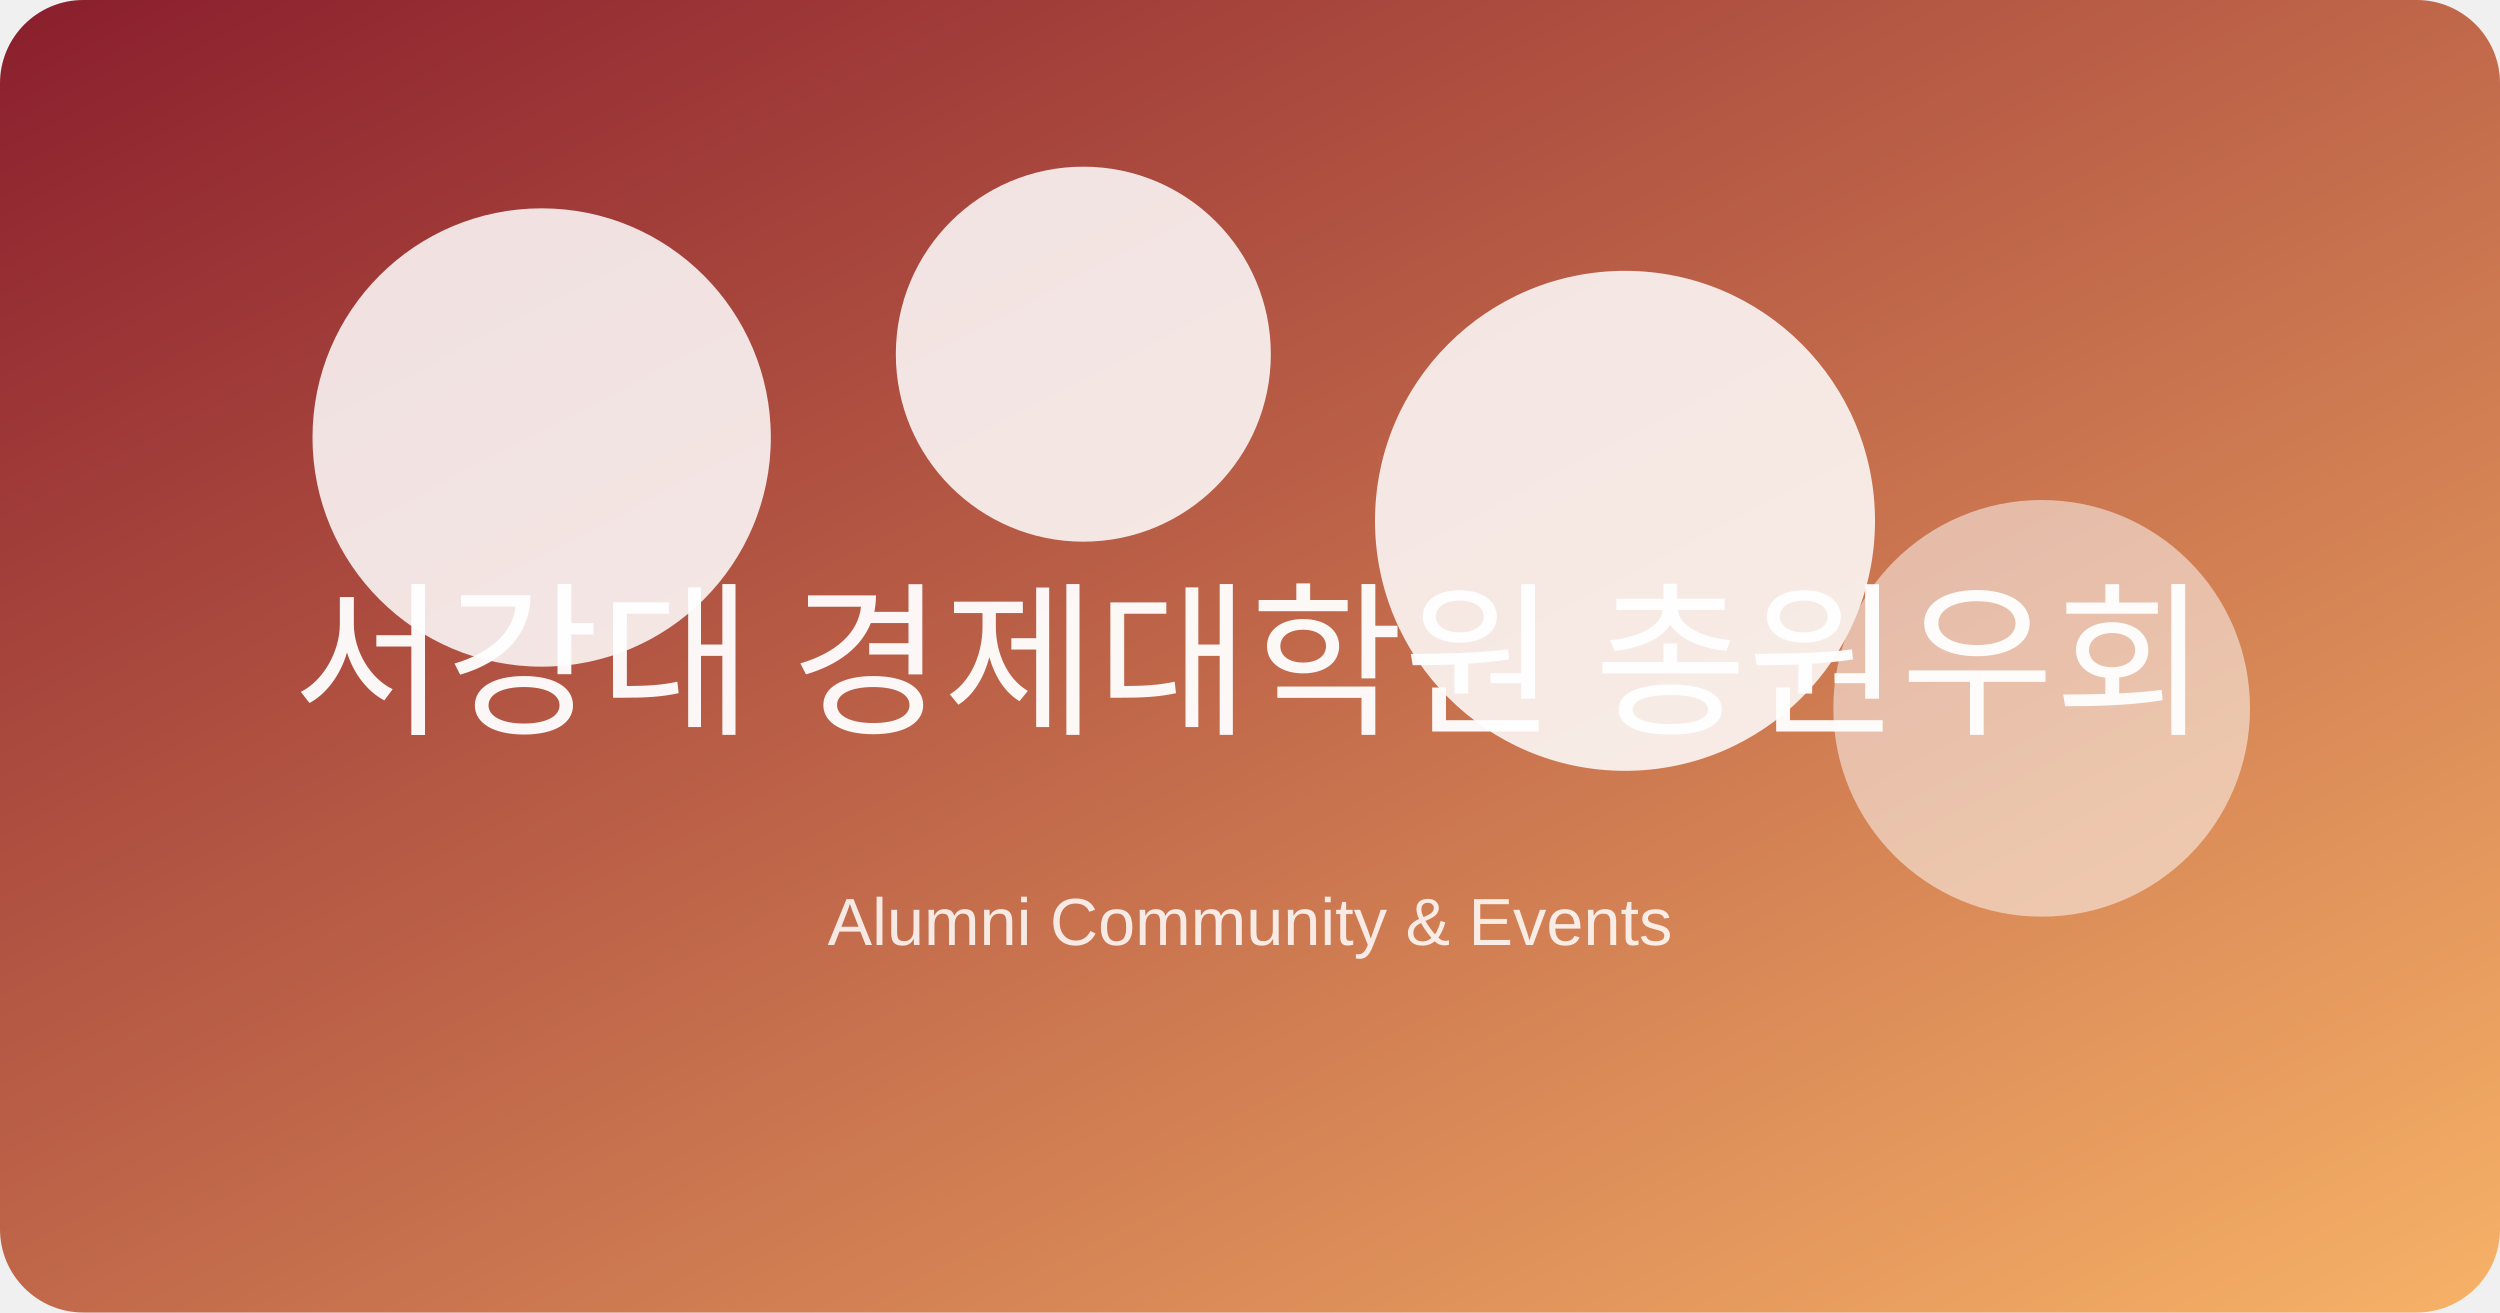
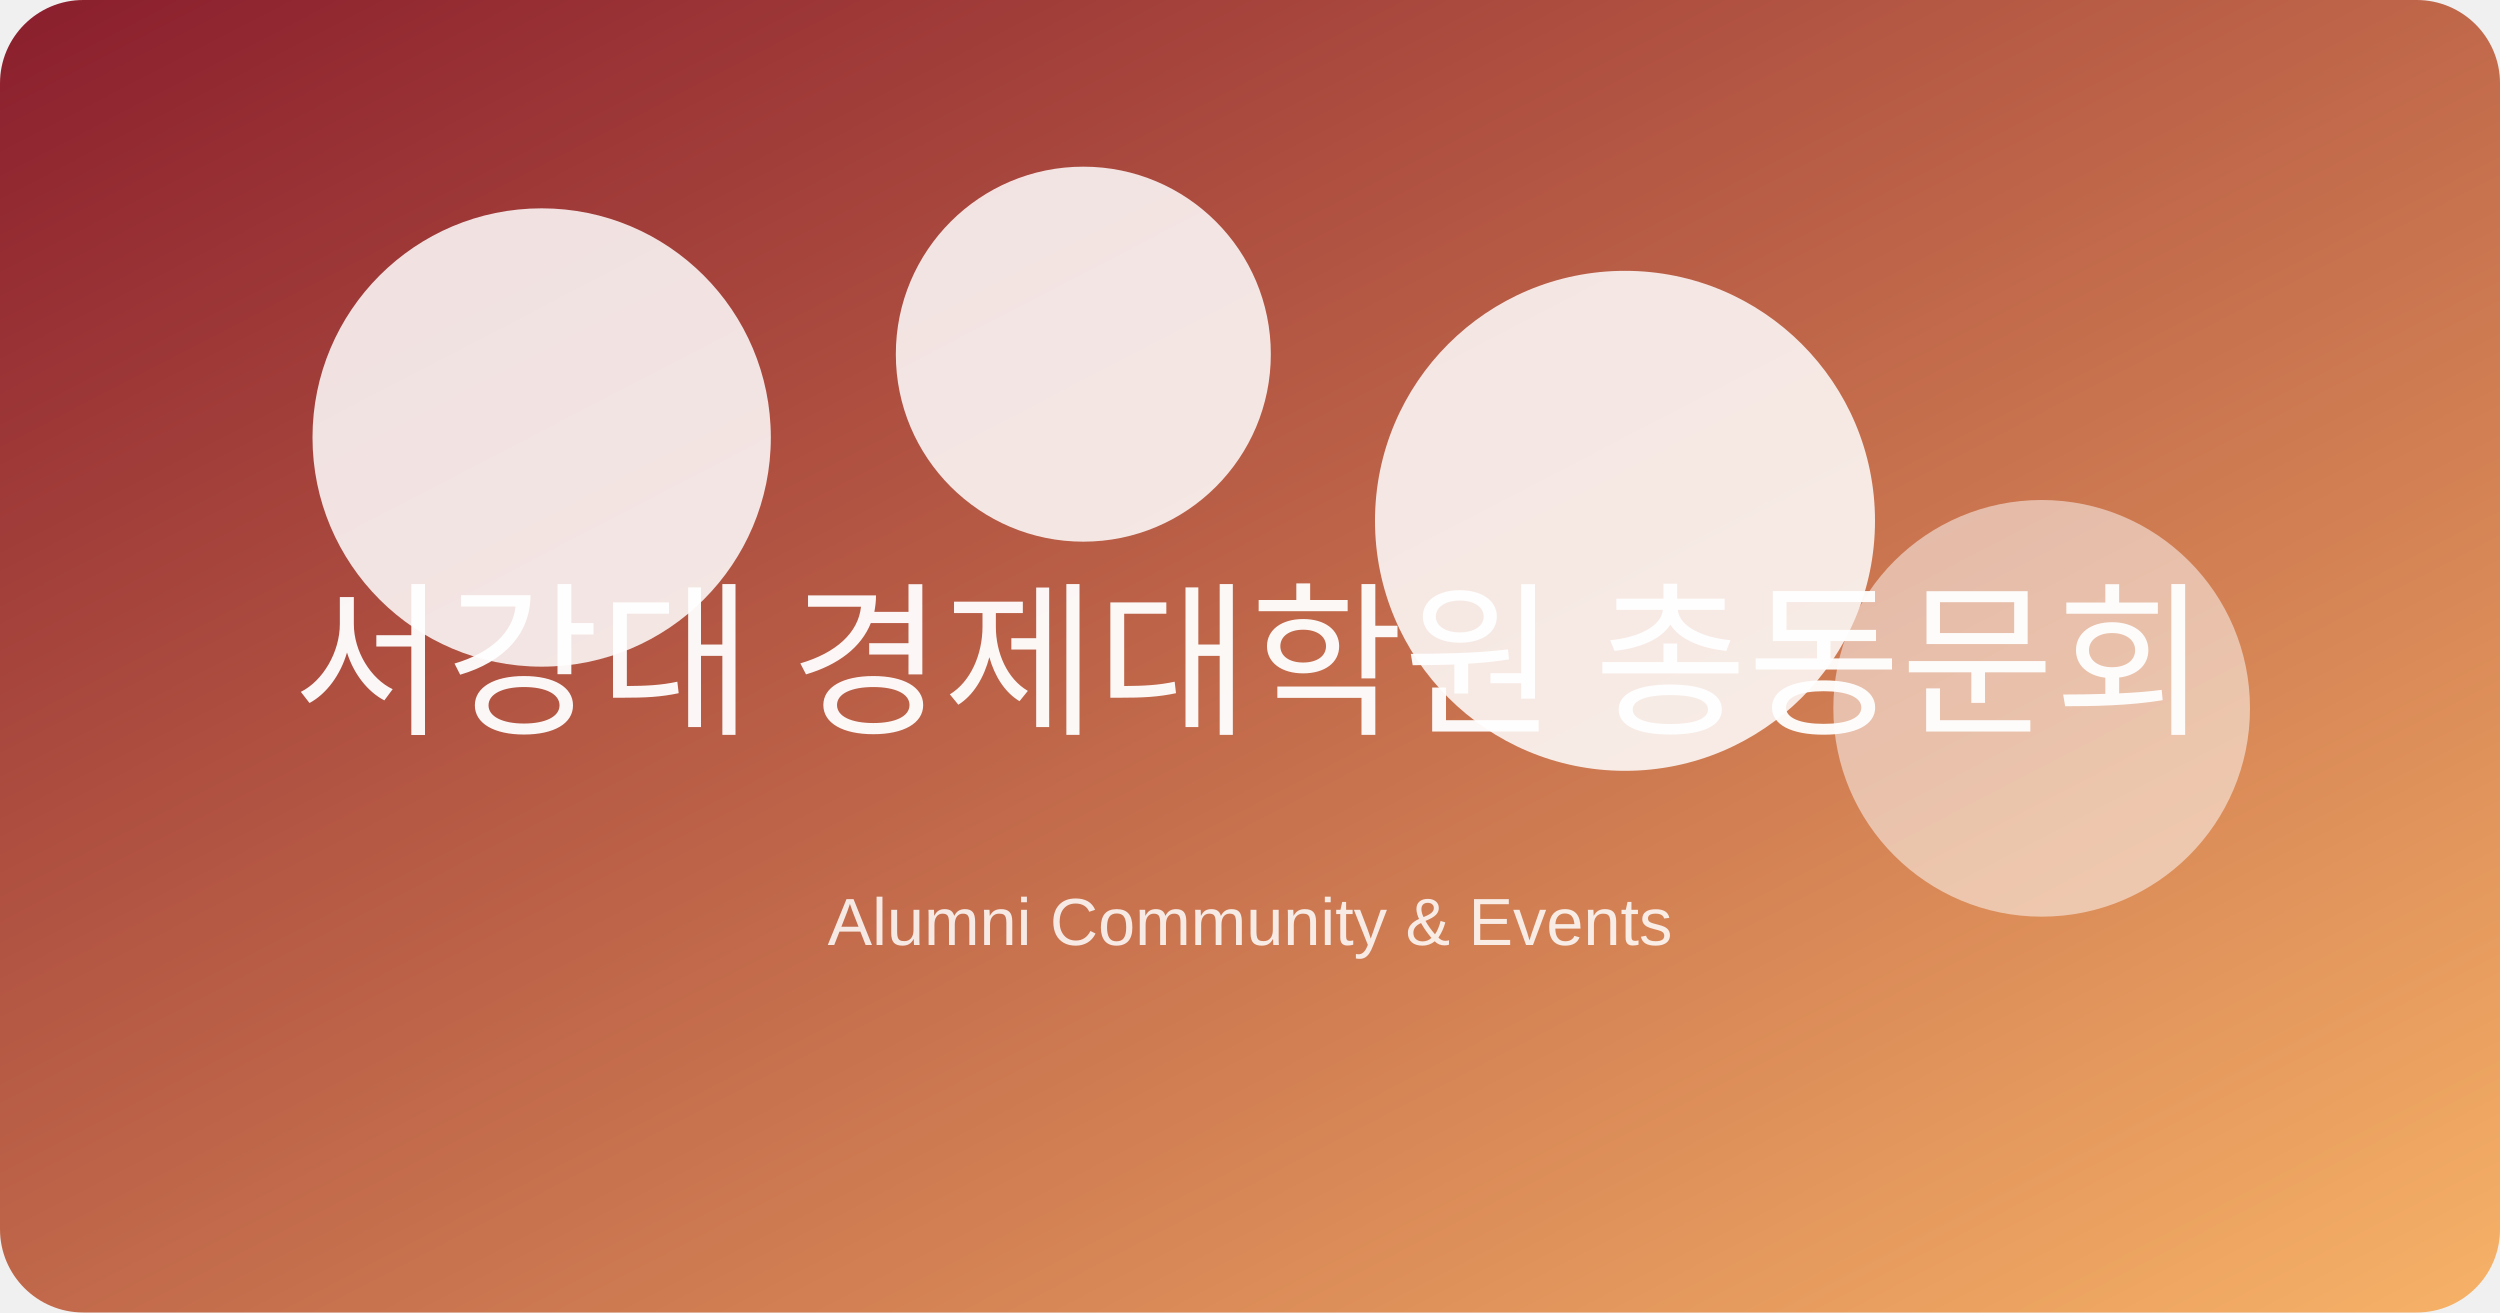
- <svg xmlns="http://www.w3.org/2000/svg" viewBox="0 0 1200 630" role="img" aria-label="총원우회 대표 이미지">
+ <svg xmlns="http://www.w3.org/2000/svg" viewBox="0 0 1200 630" role="img" aria-label="총동문회 대표 이미지">
  <defs>
    <linearGradient id="ogGradient" x1="0%" y1="0%" x2="100%" y2="100%">
      <stop offset="0%" stop-color="#8a1e2d" />
      <stop offset="100%" stop-color="#f7b267" />
    </linearGradient>
  </defs>
  <rect width="1200" height="630" rx="40" fill="url(#ogGradient)" />
  <g fill="#ffffff" opacity="0.85">
    <circle cx="260" cy="210" r="110" />
    <circle cx="520" cy="170" r="90" />
    <circle cx="780" cy="250" r="120" />
    <circle cx="980" cy="340" r="100" opacity="0.6" />
  </g>
  <text x="50%" y="55%" text-anchor="middle" font-family="Arial, sans-serif" font-size="80" fill="#ffffff" opacity="0.95">
-     서강대 경제대학원 총원우회
+     서강대 경제대학원 총동문회
  </text>
  <text x="50%" y="72%" text-anchor="middle" font-family="Arial, sans-serif" font-size="32" fill="#ffffff" opacity="0.85">
    Alumni Community &amp; Events
  </text>
</svg>
